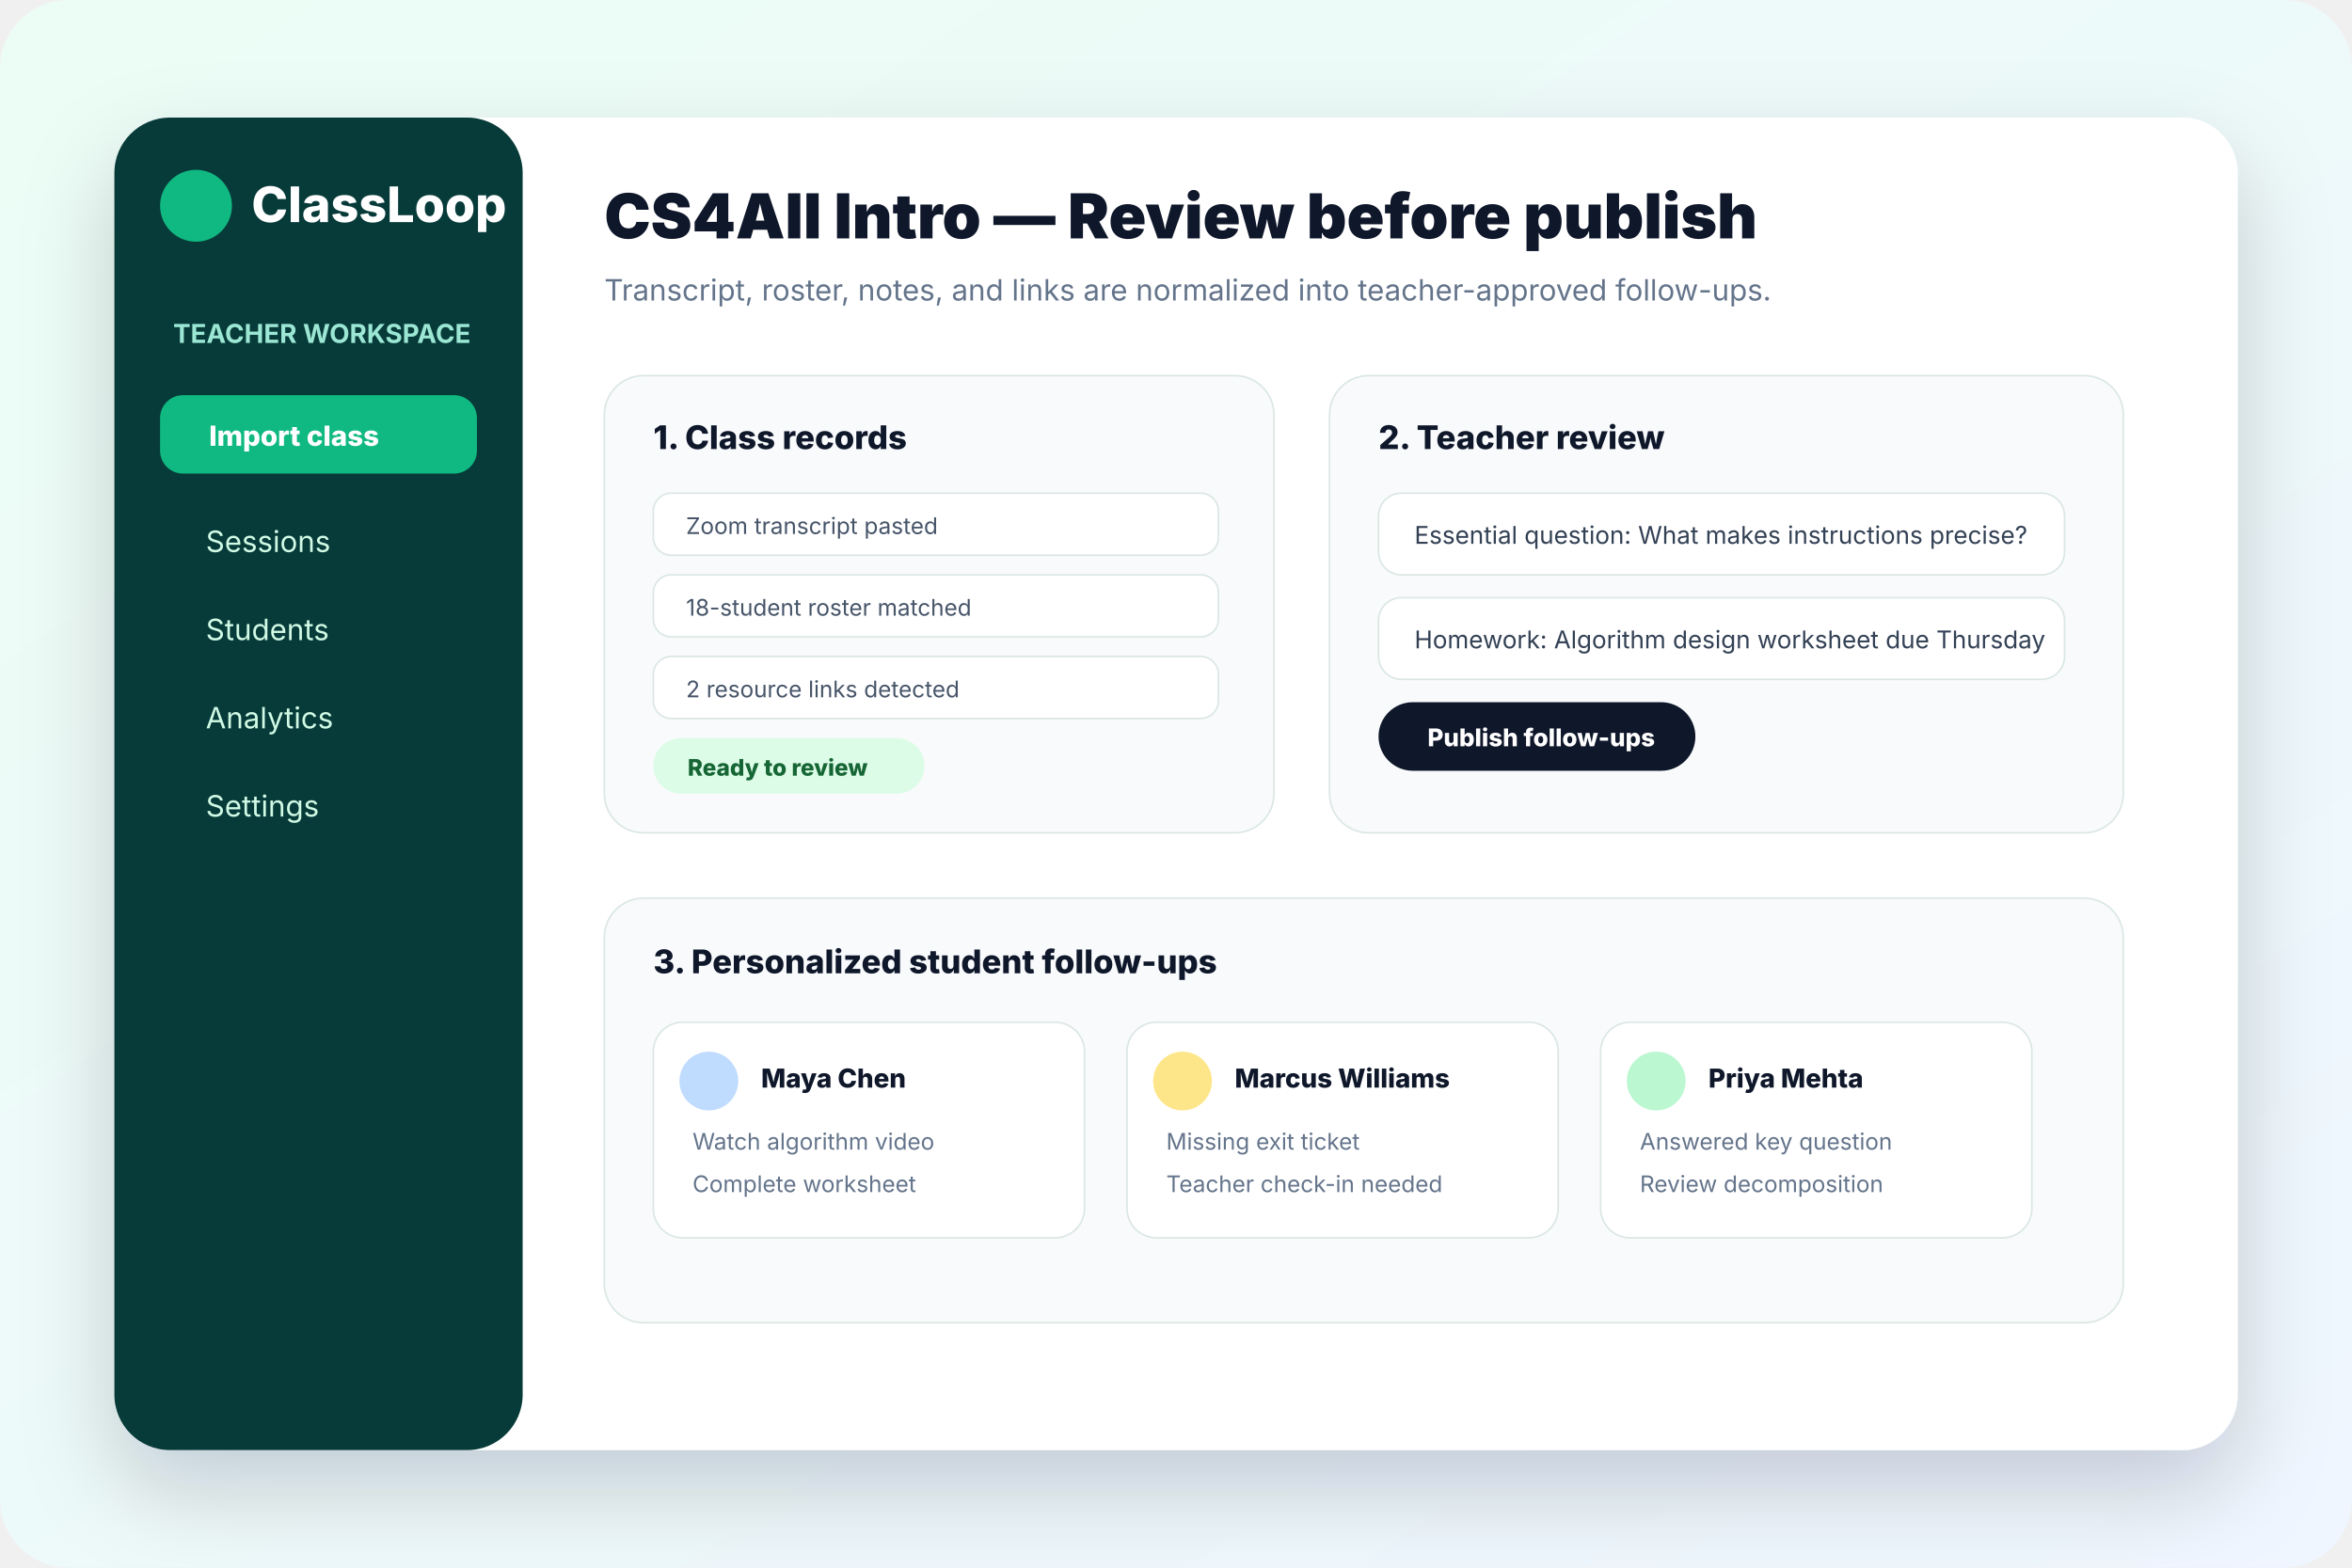
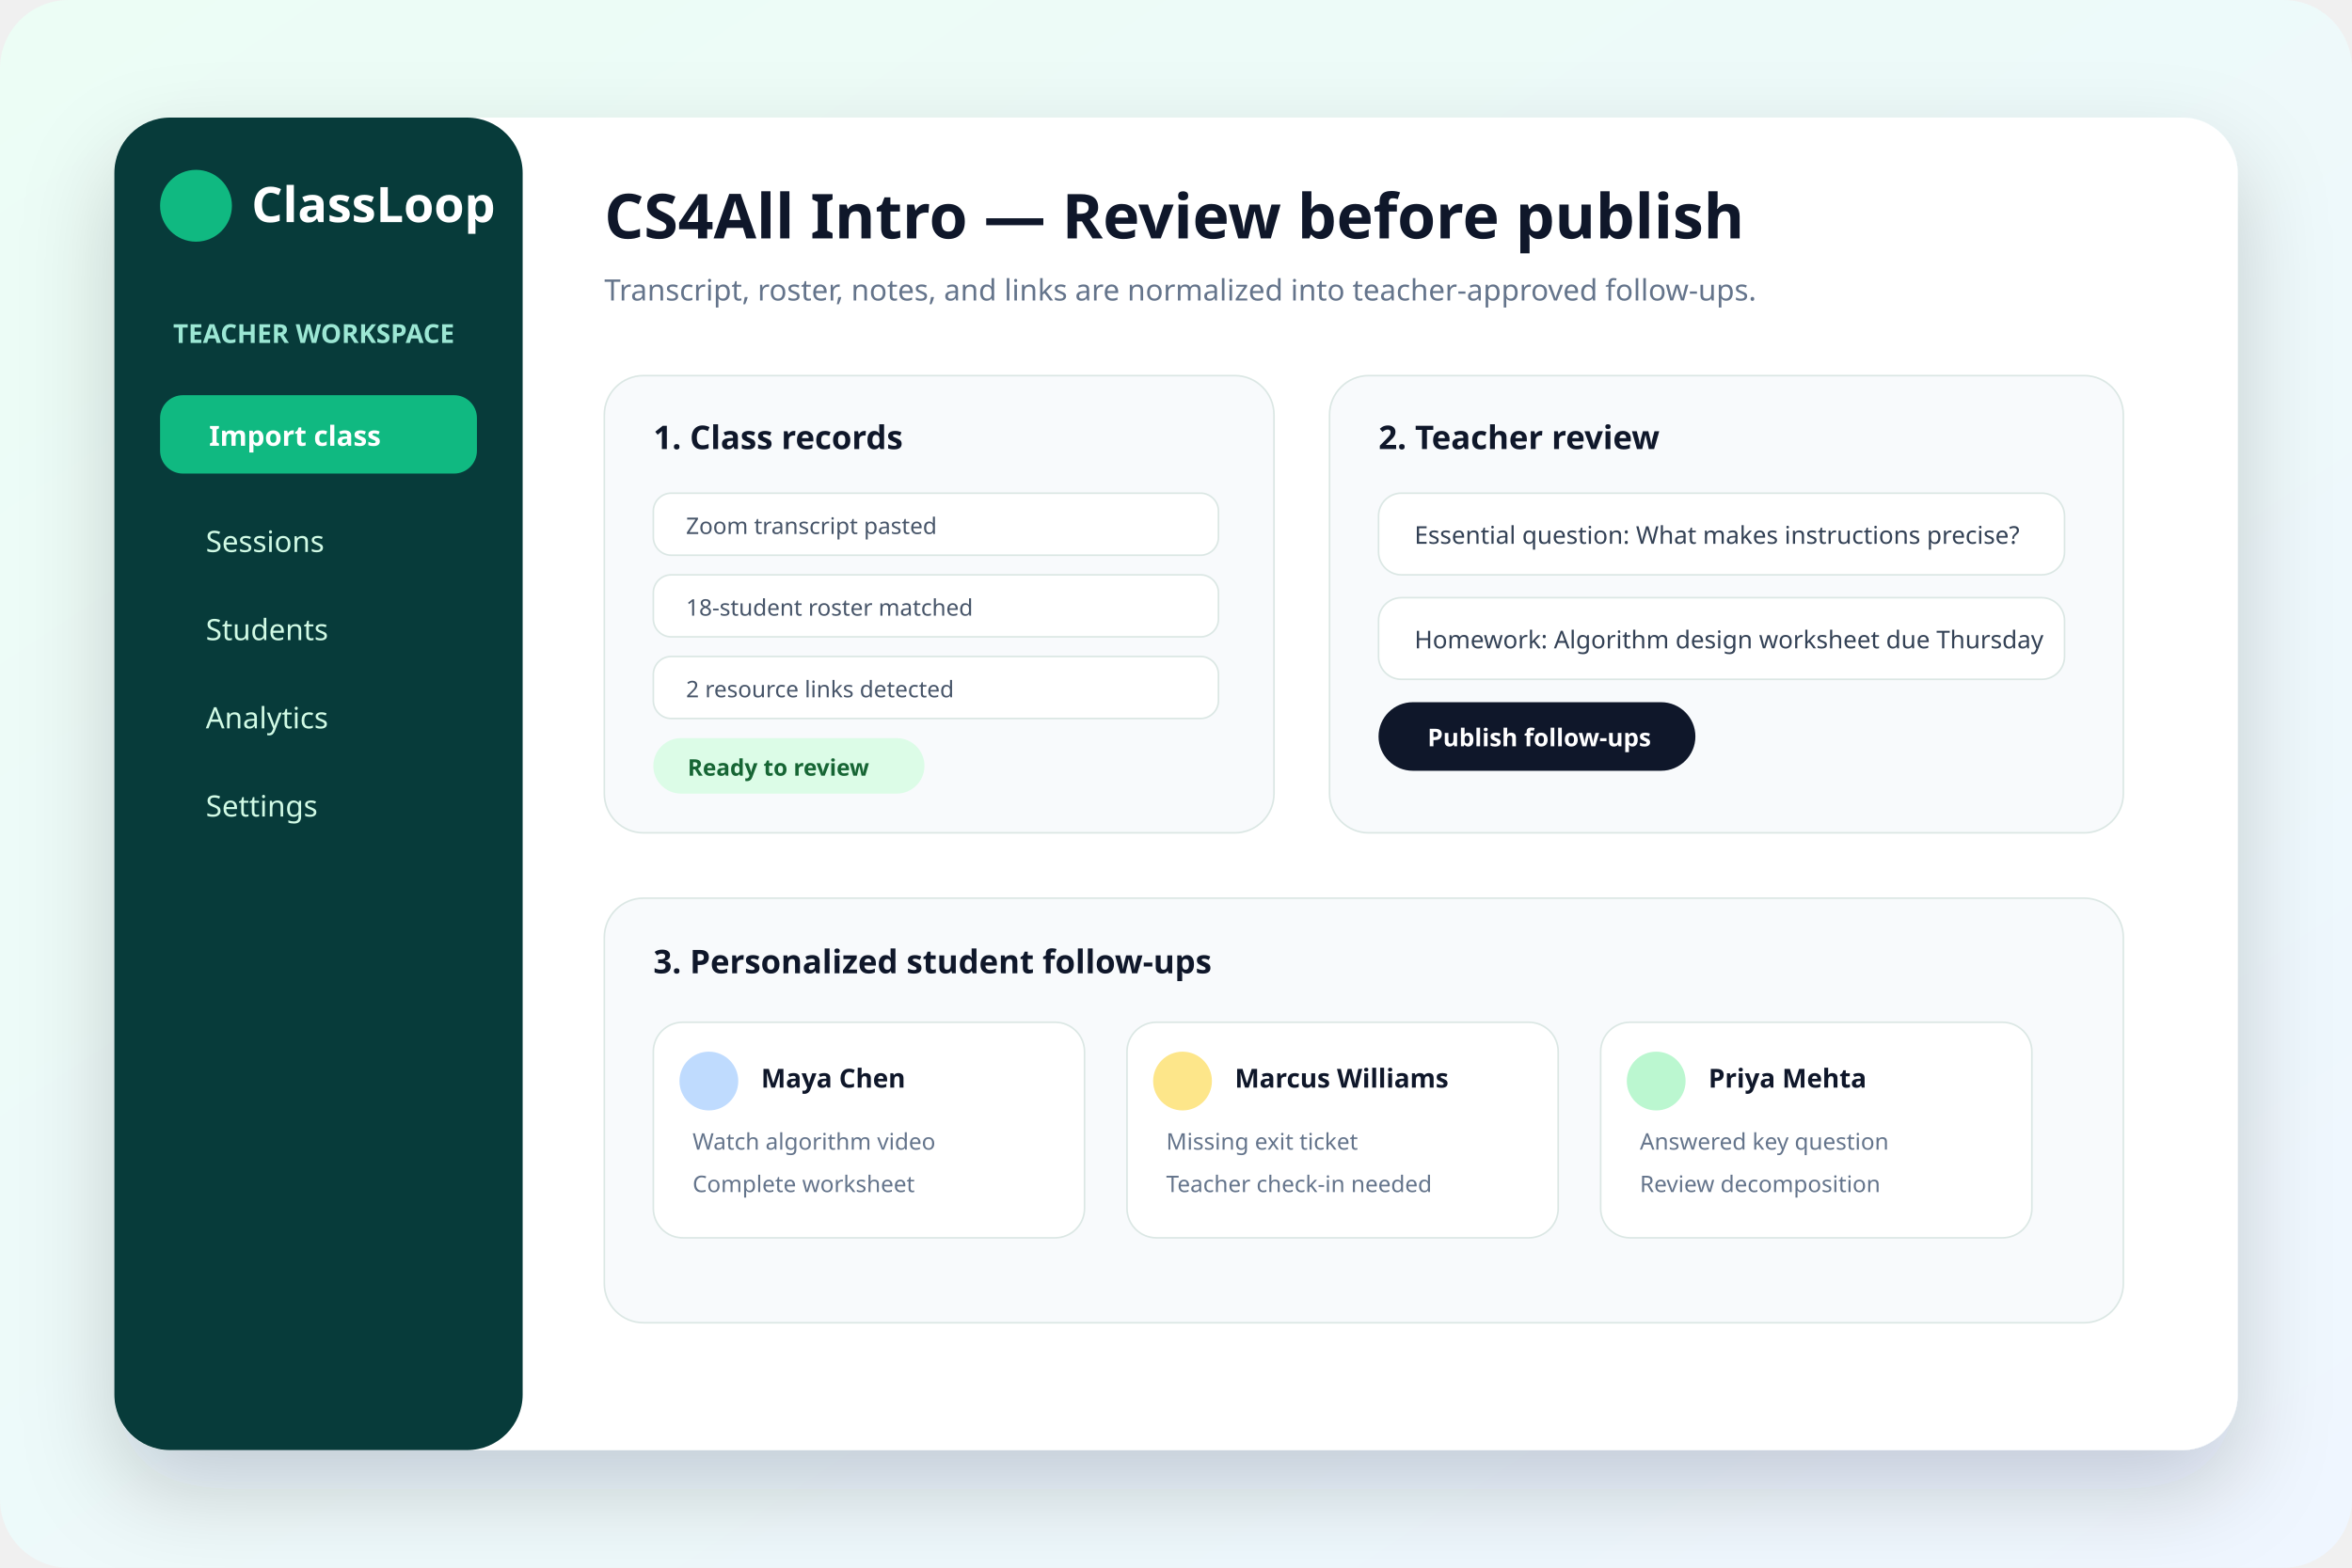
<svg xmlns="http://www.w3.org/2000/svg" width="1440" height="960" viewBox="0 0 1440 960" role="img" aria-labelledby="title desc">
  <defs>
    <linearGradient id="bg" x1="0" x2="1" y1="0" y2="1">
      <stop offset="0" stop-color="#ecfdf5" />
      <stop offset="1" stop-color="#eff6ff" />
    </linearGradient>
    <filter id="shadow" x="-10%" y="-10%" width="120%" height="130%">
      <feDropShadow dx="0" dy="24" stdDeviation="28" flood-color="#0f172a" flood-opacity=".18" />
    </filter>
  </defs>
  <rect width="1440" height="960" rx="42" fill="url(#bg)" />
  <rect x="70" y="72" width="1300" height="816" rx="34" fill="#fff" filter="url(#shadow)" />
  <rect x="70" y="72" width="250" height="816" rx="34" fill="#073b3a" />
  <circle cx="120" cy="126" r="22" fill="#10b981" />
-   <text x="154" y="136" font-family="Inter,Arial" font-size="30" font-weight="800" fill="#fff">ClassLoop</text>
-   <text x="106" y="210" font-family="Inter,Arial" font-size="16" font-weight="700" fill="#9ce7d4">TEACHER WORKSPACE</text>
+   <text x="154" y="136" font-family="Plus Jakarta Sans,Avenir Next" font-size="30" font-weight="800" fill="#fff">ClassLoop</text>
+   <text x="106" y="210" font-family="Plus Jakarta Sans,Avenir Next" font-size="16" font-weight="700" fill="#9ce7d4">TEACHER WORKSPACE</text>
  <rect x="98" y="242" width="194" height="48" rx="14" fill="#10b981" />
-   <text x="128" y="273" font-family="Inter,Arial" font-size="17" font-weight="800" fill="#fff">Import class</text>
-   <text x="126" y="338" font-family="Inter,Arial" font-size="18" fill="#d1fae5">Sessions</text>
-   <text x="126" y="392" font-family="Inter,Arial" font-size="18" fill="#d1fae5">Students</text>
-   <text x="126" y="446" font-family="Inter,Arial" font-size="18" fill="#d1fae5">Analytics</text>
-   <text x="126" y="500" font-family="Inter,Arial" font-size="18" fill="#d1fae5">Settings</text>
-   <text x="370" y="146" font-family="Inter,Arial" font-size="38" font-weight="850" fill="#0f172a">CS4All Intro — Review before publish</text>
-   <text x="370" y="184" font-family="Inter,Arial" font-size="18" fill="#64748b">Transcript, roster, notes, and links are normalized into teacher-approved follow-ups.</text>
+   <text x="128" y="273" font-family="Plus Jakarta Sans,Avenir Next" font-size="17" font-weight="800" fill="#fff">Import class</text>
+   <text x="126" y="338" font-family="Plus Jakarta Sans,Avenir Next" font-size="18" fill="#d1fae5">Sessions</text>
+   <text x="126" y="392" font-family="Plus Jakarta Sans,Avenir Next" font-size="18" fill="#d1fae5">Students</text>
+   <text x="126" y="446" font-family="Plus Jakarta Sans,Avenir Next" font-size="18" fill="#d1fae5">Analytics</text>
+   <text x="126" y="500" font-family="Plus Jakarta Sans,Avenir Next" font-size="18" fill="#d1fae5">Settings</text>
+   <text x="370" y="146" font-family="Plus Jakarta Sans,Avenir Next" font-size="38" font-weight="850" fill="#0f172a">CS4All Intro — Review before publish</text>
+   <text x="370" y="184" font-family="Plus Jakarta Sans,Avenir Next" font-size="18" fill="#64748b">Transcript, roster, notes, and links are normalized into teacher-approved follow-ups.</text>
  <rect x="370" y="230" width="410" height="280" rx="24" fill="#f8fafc" stroke="#dbe7e4" />
-   <text x="400" y="275" font-family="Inter,Arial" font-size="20" font-weight="800" fill="#0f172a">1. Class records</text>
+   <text x="400" y="275" font-family="Plus Jakarta Sans,Avenir Next" font-size="20" font-weight="800" fill="#0f172a">1. Class records</text>
  <rect x="400" y="302" width="346" height="38" rx="11" fill="#fff" stroke="#dbe7e4" />
-   <text x="420" y="327" font-family="Inter,Arial" font-size="14" fill="#475569">Zoom transcript pasted</text>
+   <text x="420" y="327" font-family="Plus Jakarta Sans,Avenir Next" font-size="14" fill="#475569">Zoom transcript pasted</text>
  <rect x="400" y="352" width="346" height="38" rx="11" fill="#fff" stroke="#dbe7e4" />
-   <text x="420" y="377" font-family="Inter,Arial" font-size="14" fill="#475569">18-student roster matched</text>
+   <text x="420" y="377" font-family="Plus Jakarta Sans,Avenir Next" font-size="14" fill="#475569">18-student roster matched</text>
  <rect x="400" y="402" width="346" height="38" rx="11" fill="#fff" stroke="#dbe7e4" />
-   <text x="420" y="427" font-family="Inter,Arial" font-size="14" fill="#475569">2 resource links detected</text>
+   <text x="420" y="427" font-family="Plus Jakarta Sans,Avenir Next" font-size="14" fill="#475569">2 resource links detected</text>
  <rect x="400" y="452" width="166" height="34" rx="17" fill="#dcfce7" />
-   <text x="421" y="475" font-family="Inter,Arial" font-size="14" font-weight="800" fill="#166534">Ready to review</text>
+   <text x="421" y="475" font-family="Plus Jakarta Sans,Avenir Next" font-size="14" font-weight="800" fill="#166534">Ready to review</text>
  <rect x="814" y="230" width="486" height="280" rx="24" fill="#f8fafc" stroke="#dbe7e4" />
-   <text x="844" y="275" font-family="Inter,Arial" font-size="20" font-weight="800" fill="#0f172a">2. Teacher review</text>
+   <text x="844" y="275" font-family="Plus Jakarta Sans,Avenir Next" font-size="20" font-weight="800" fill="#0f172a">2. Teacher review</text>
  <rect x="844" y="302" width="420" height="50" rx="14" fill="#fff" stroke="#dbe7e4" />
-   <text x="866" y="333" font-family="Inter,Arial" font-size="15" fill="#334155">Essential question: What makes instructions precise?</text>
+   <text x="866" y="333" font-family="Plus Jakarta Sans,Avenir Next" font-size="15" fill="#334155">Essential question: What makes instructions precise?</text>
  <rect x="844" y="366" width="420" height="50" rx="14" fill="#fff" stroke="#dbe7e4" />
-   <text x="866" y="397" font-family="Inter,Arial" font-size="15" fill="#334155">Homework: Algorithm design worksheet due Thursday</text>
+   <text x="866" y="397" font-family="Plus Jakarta Sans,Avenir Next" font-size="15" fill="#334155">Homework: Algorithm design worksheet due Thursday</text>
  <rect x="844" y="430" width="194" height="42" rx="21" fill="#0f172a" />
-   <text x="874" y="457" font-family="Inter,Arial" font-size="15" font-weight="800" fill="#fff">Publish follow-ups</text>
+   <text x="874" y="457" font-family="Plus Jakarta Sans,Avenir Next" font-size="15" font-weight="800" fill="#fff">Publish follow-ups</text>
  <rect x="370" y="550" width="930" height="260" rx="24" fill="#f8fafc" stroke="#dbe7e4" />
-   <text x="400" y="596" font-family="Inter,Arial" font-size="20" font-weight="800" fill="#0f172a">3. Personalized student follow-ups</text>
-   <g font-family="Inter,Arial">
+   <text x="400" y="596" font-family="Plus Jakarta Sans,Avenir Next" font-size="20" font-weight="800" fill="#0f172a">3. Personalized student follow-ups</text>
+   <g font-family="Plus Jakarta Sans,Avenir Next">
    <rect x="400" y="626" width="264" height="132" rx="18" fill="#fff" stroke="#dbe7e4" />
    <circle cx="434" cy="662" r="18" fill="#bfdbfe" />
    <text x="466" y="666" font-size="16" font-weight="800" fill="#0f172a">Maya Chen</text>
    <text x="424" y="704" font-size="14" fill="#64748b">Watch algorithm video</text>
    <text x="424" y="730" font-size="14" fill="#64748b">Complete worksheet</text>
    <rect x="690" y="626" width="264" height="132" rx="18" fill="#fff" stroke="#dbe7e4" />
    <circle cx="724" cy="662" r="18" fill="#fde68a" />
    <text x="756" y="666" font-size="16" font-weight="800" fill="#0f172a">Marcus Williams</text>
    <text x="714" y="704" font-size="14" fill="#64748b">Missing exit ticket</text>
    <text x="714" y="730" font-size="14" fill="#64748b">Teacher check-in needed</text>
    <rect x="980" y="626" width="264" height="132" rx="18" fill="#fff" stroke="#dbe7e4" />
    <circle cx="1014" cy="662" r="18" fill="#bbf7d0" />
    <text x="1046" y="666" font-size="16" font-weight="800" fill="#0f172a">Priya Mehta</text>
    <text x="1004" y="704" font-size="14" fill="#64748b">Answered key question</text>
    <text x="1004" y="730" font-size="14" fill="#64748b">Review decomposition</text>
  </g>
</svg>
